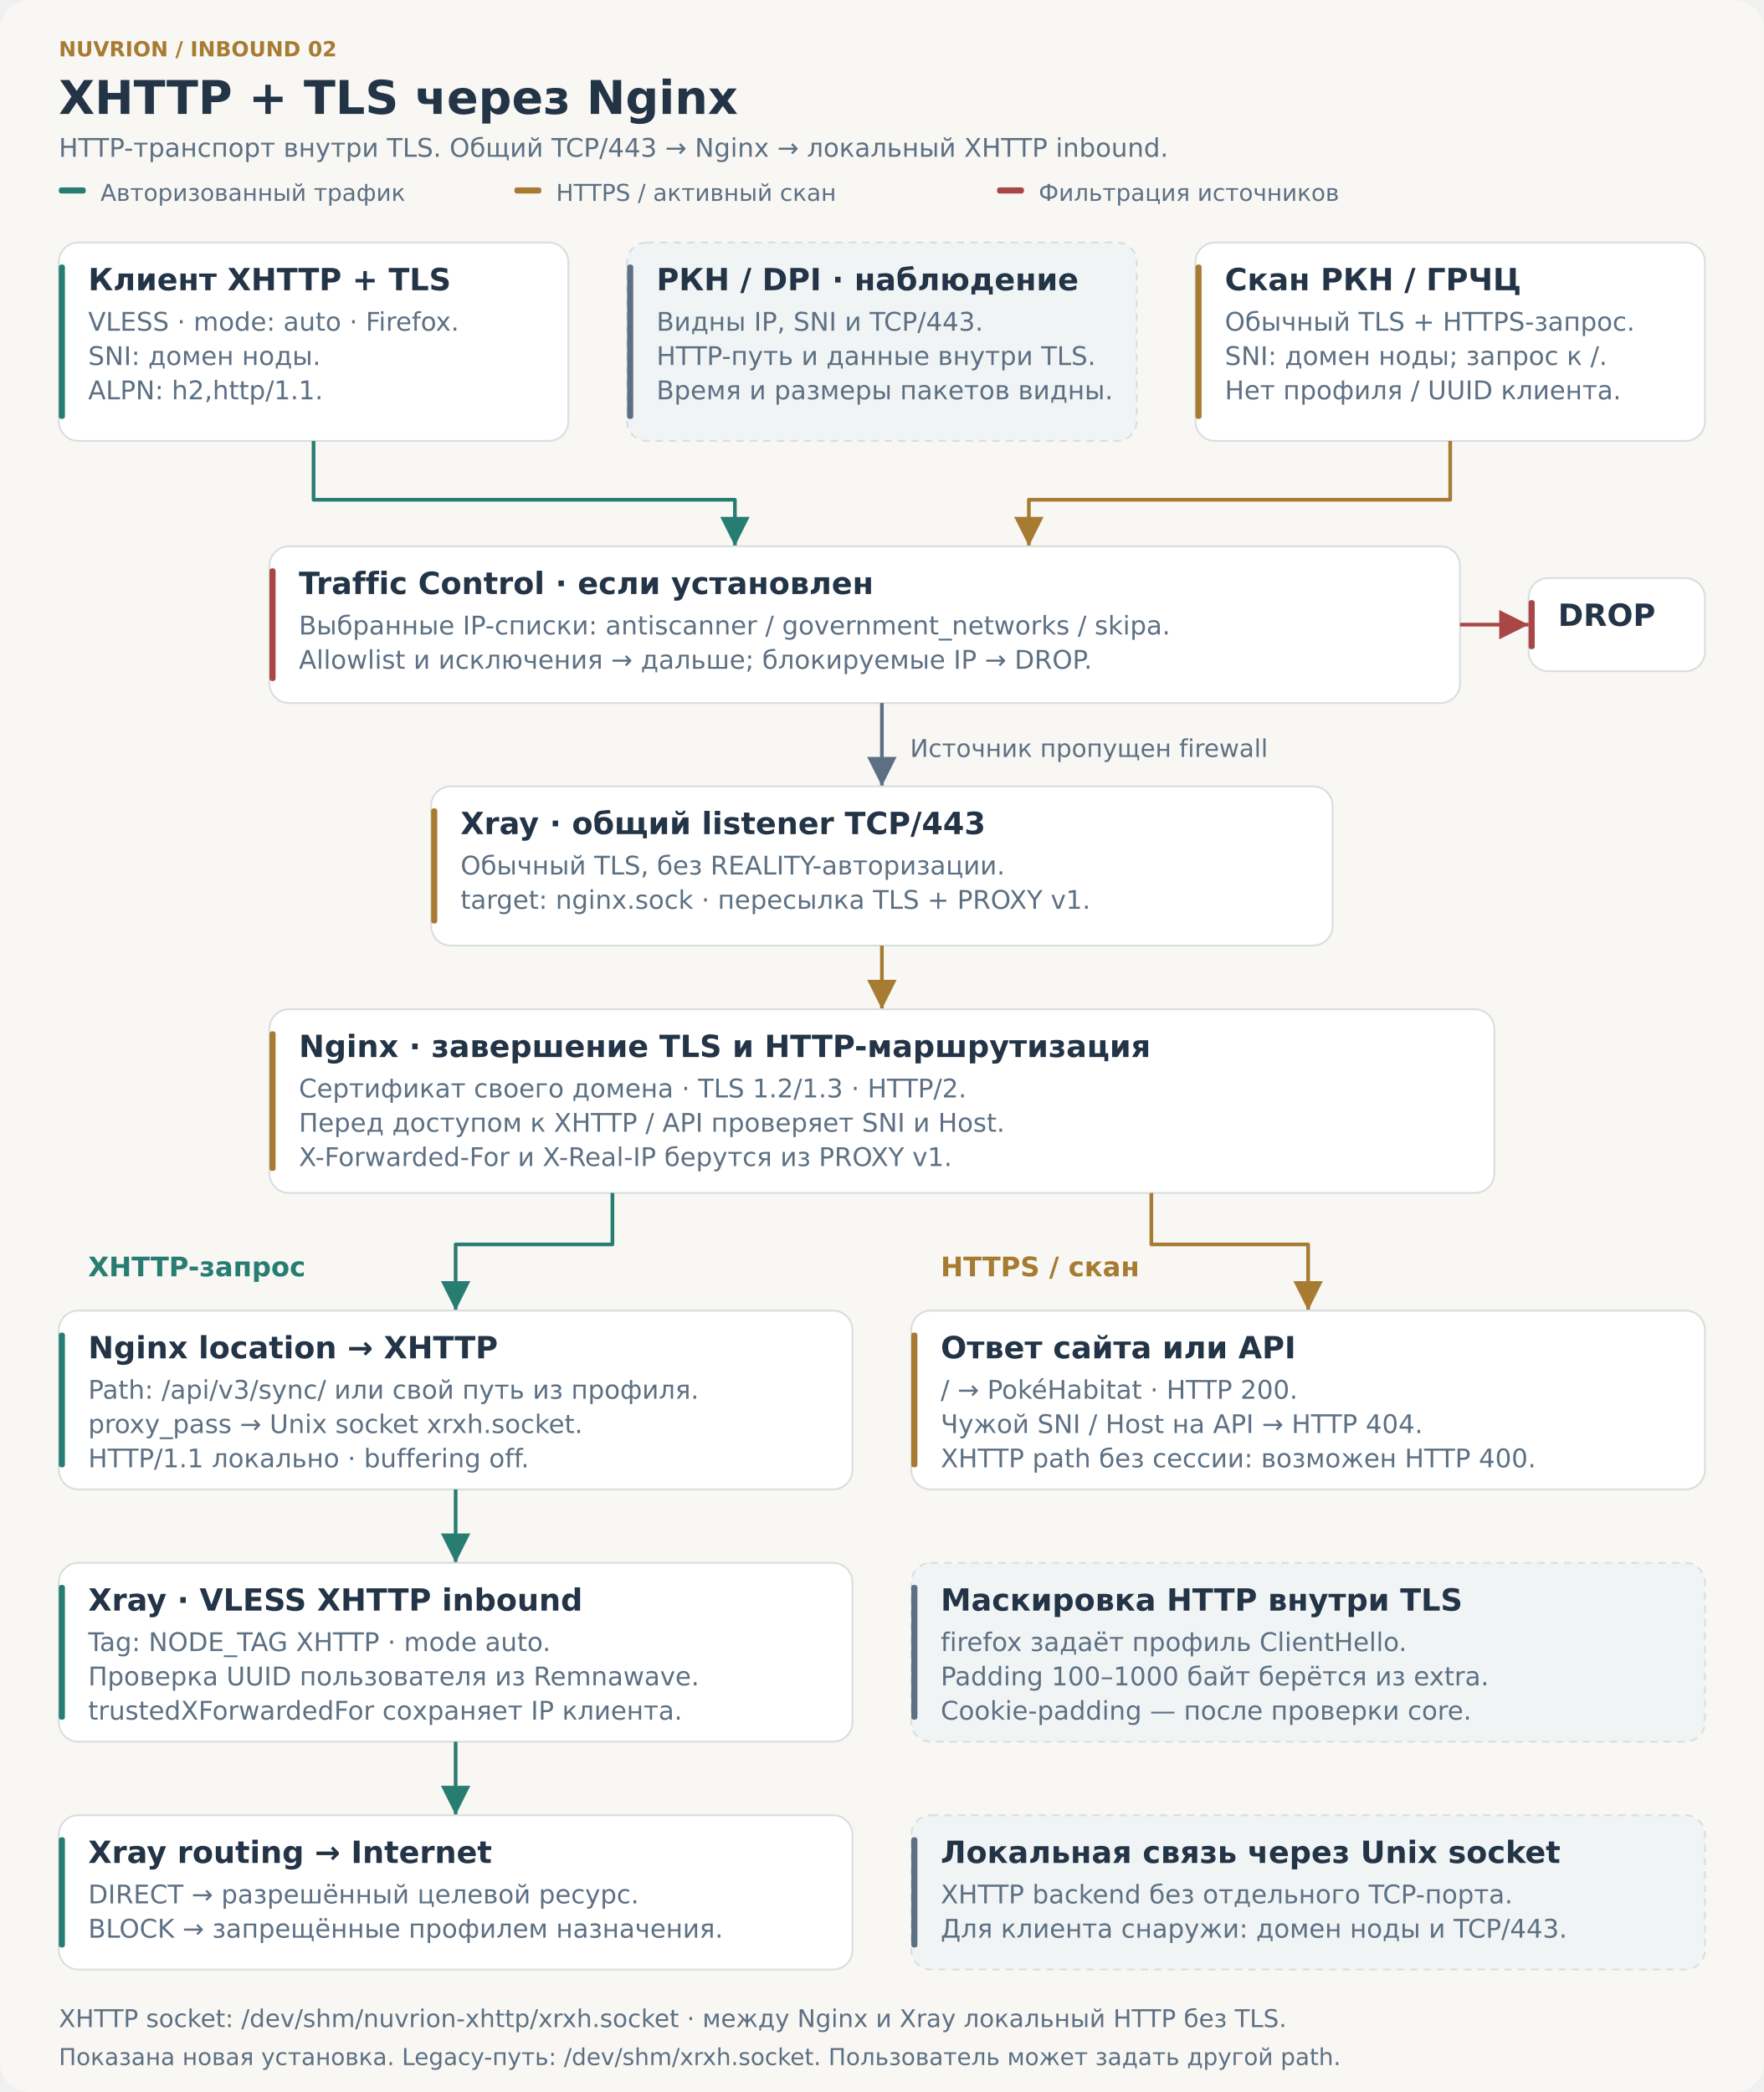
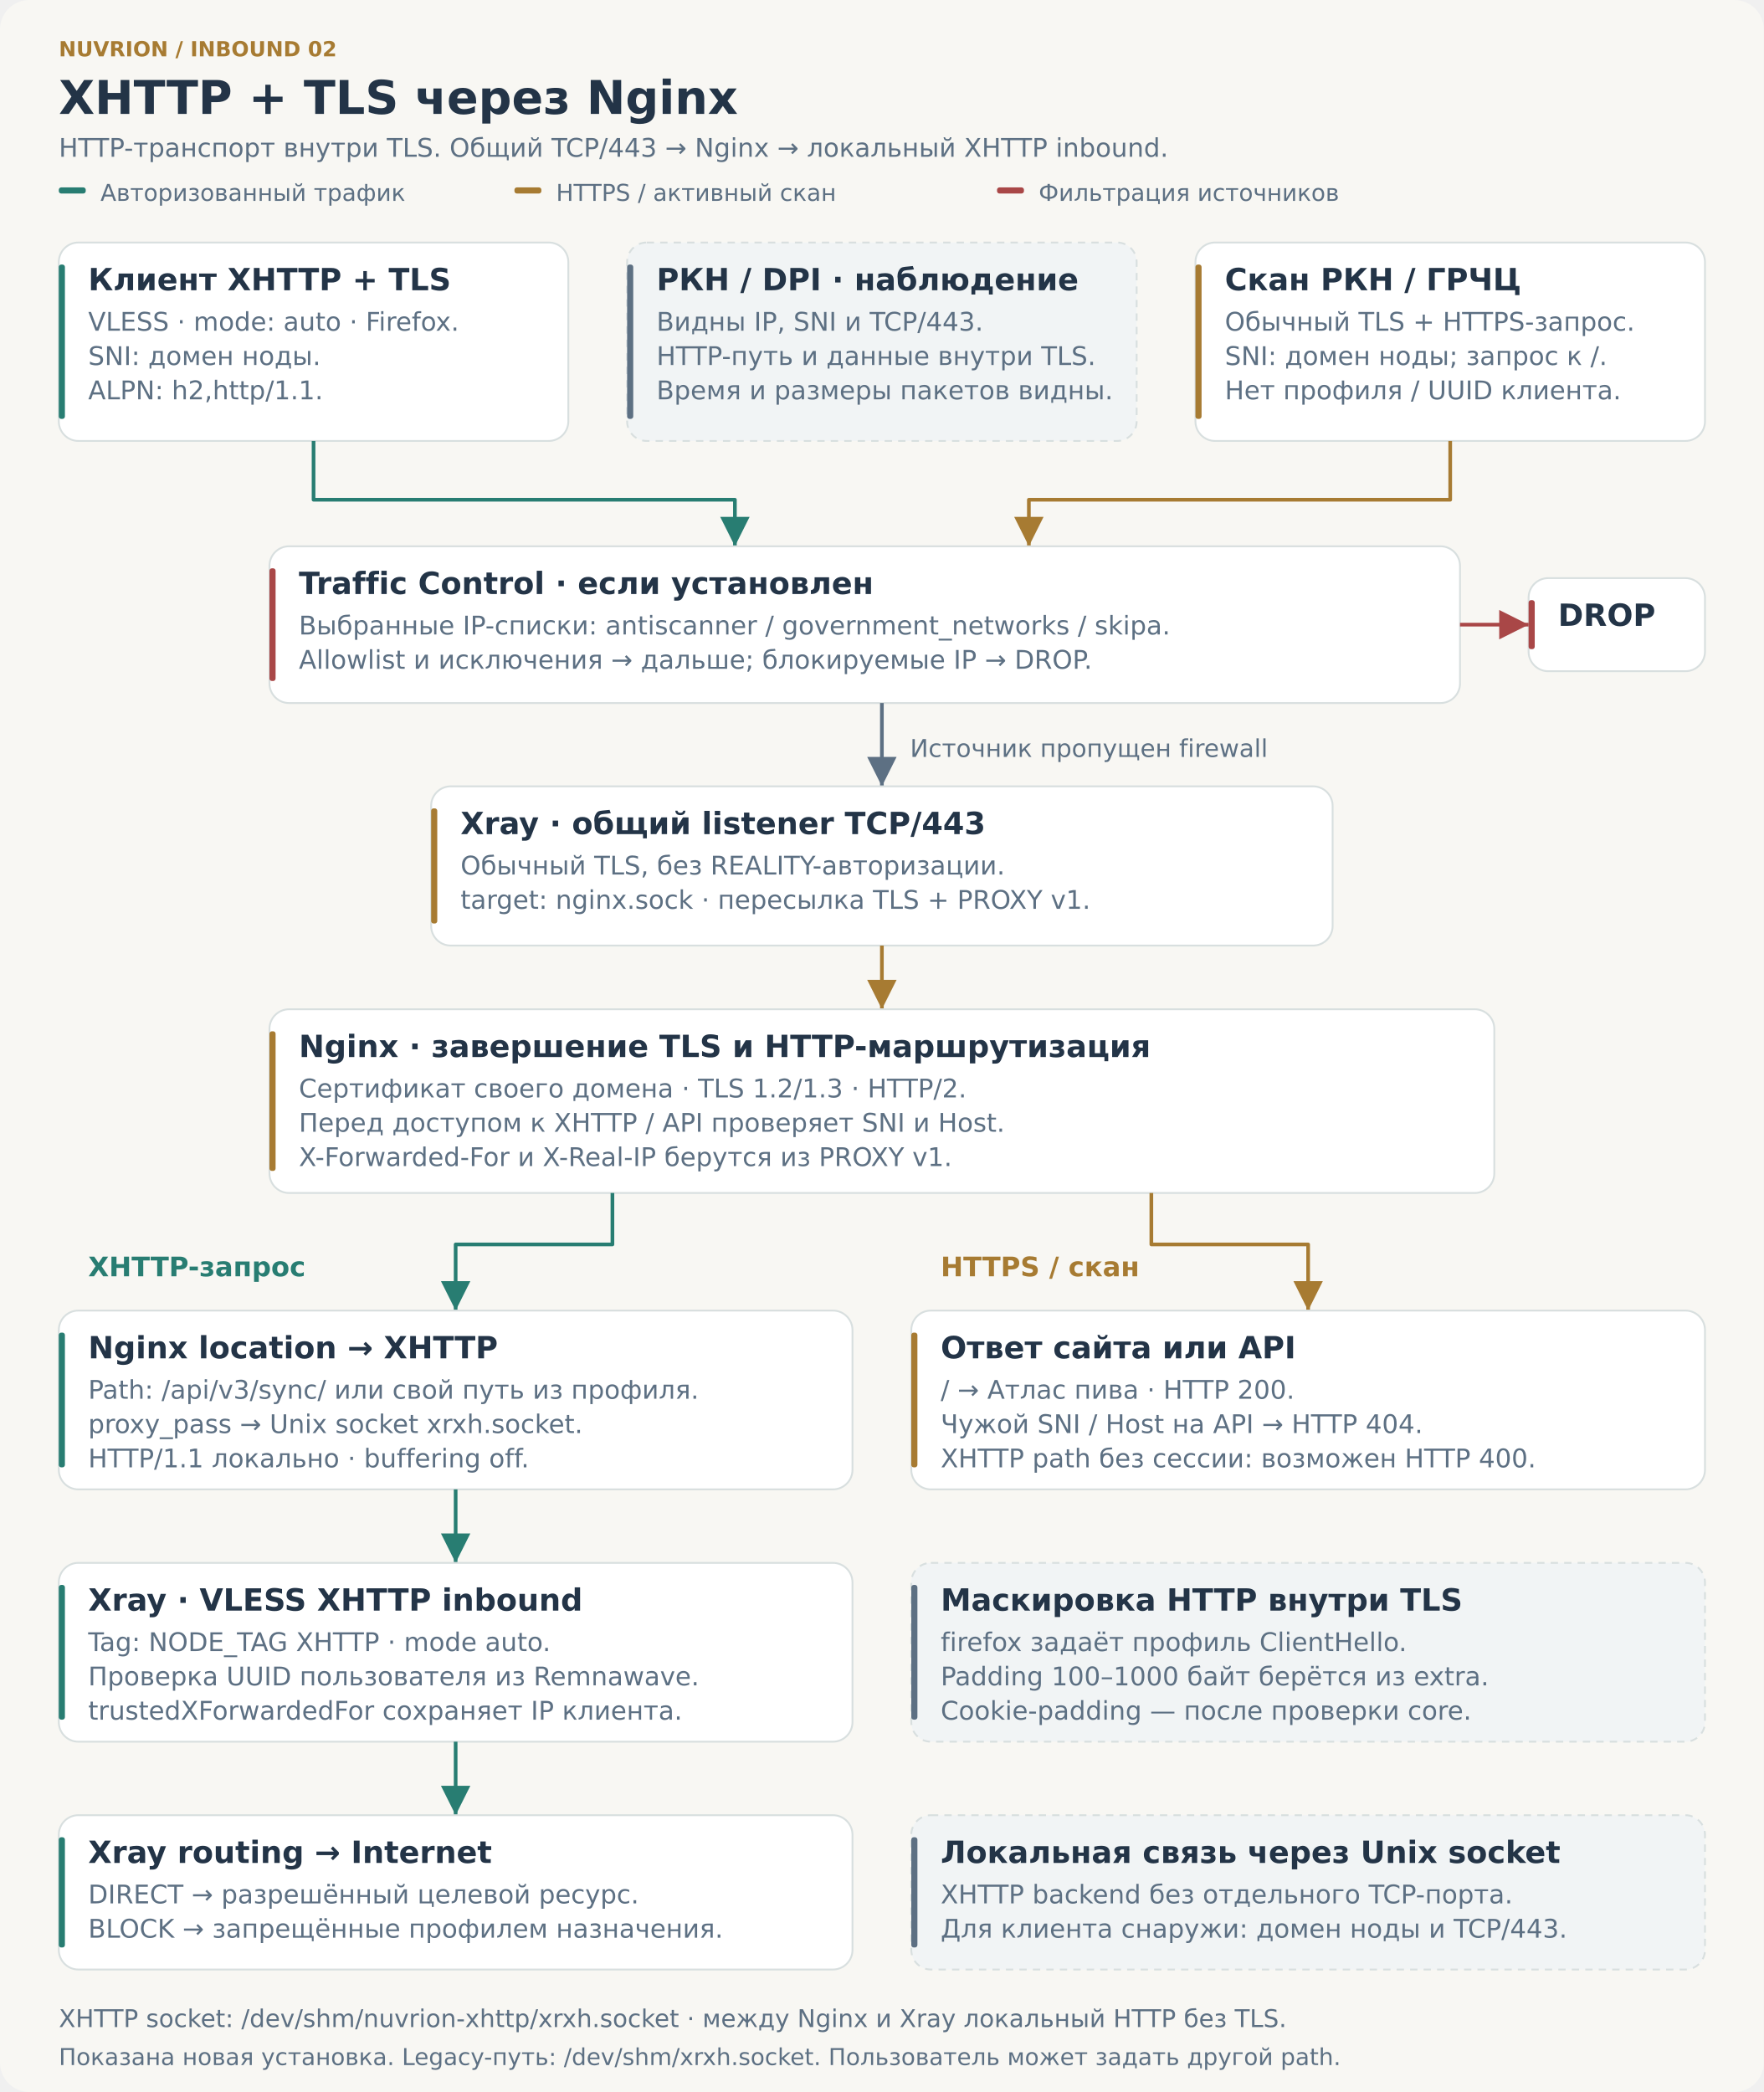
<svg xmlns="http://www.w3.org/2000/svg" width="1440" height="1708" viewBox="0 0 1440 1708" role="img" aria-labelledby="title desc">
  <defs>
    <marker id="vpn" markerWidth="9" markerHeight="9" refX="8" refY="4" orient="auto" markerUnits="strokeWidth">
      <path d="M0 0L8 4L0 8Z" fill="#287d72" />
    </marker>
    <marker id="web" markerWidth="9" markerHeight="9" refX="8" refY="4" orient="auto" markerUnits="strokeWidth">
      <path d="M0 0L8 4L0 8Z" fill="#a77b32" />
    </marker>
    <marker id="scan" markerWidth="9" markerHeight="9" refX="8" refY="4" orient="auto" markerUnits="strokeWidth">
      <path d="M0 0L8 4L0 8Z" fill="#a94747" />
    </marker>
    <marker id="muted" markerWidth="9" markerHeight="9" refX="8" refY="4" orient="auto" markerUnits="strokeWidth">
      <path d="M0 0L8 4L0 8Z" fill="#5d7083" />
    </marker>
  </defs>
  <rect width="1440" height="1708" rx="24" fill="#f8f7f3" />
  <text x="48" y="46" font-family="DejaVu Sans, Segoe UI, Arial, sans-serif" font-size="17" font-weight="700" fill="#a77b32">NUVRION / INBOUND 02</text>
  <text x="48" y="93" font-family="DejaVu Sans, Segoe UI, Arial, sans-serif" font-size="38" font-weight="700" fill="#233447">XHTTP + TLS через Nginx</text>
  <text x="48" y="128" font-family="DejaVu Sans, Segoe UI, Arial, sans-serif" font-size="21" font-weight="400" fill="#5d7083">HTTP-транспорт внутри TLS. Общий TCP/443 → Nginx → локальный XHTTP inbound.</text>
  <rect x="48" y="153" width="22" height="5" rx="2" fill="#287d72" />
  <text x="82" y="164" font-family="DejaVu Sans, Segoe UI, Arial, sans-serif" font-size="19" font-weight="400" fill="#5d7083">Авторизованный трафик</text>
  <rect x="420" y="153" width="22" height="5" rx="2" fill="#a77b32" />
  <text x="454" y="164" font-family="DejaVu Sans, Segoe UI, Arial, sans-serif" font-size="19" font-weight="400" fill="#5d7083">HTTPS / активный скан</text>
  <rect x="814" y="153" width="22" height="5" rx="2" fill="#a94747" />
  <text x="848" y="164" font-family="DejaVu Sans, Segoe UI, Arial, sans-serif" font-size="19" font-weight="400" fill="#5d7083">Фильтрация источников</text>
  <g id="client">
    <rect x="48" y="198" width="416" height="162" rx="16" fill="#ffffff" stroke="#d8dfdf" stroke-width="1.5" />
    <rect x="48" y="216" width="5" height="126" rx="2" fill="#287d72" />
    <text x="72" y="237" font-family="DejaVu Sans, Segoe UI, Arial, sans-serif" font-size="25" font-weight="700" fill="#233447">Клиент XHTTP + TLS</text>
    <text x="72" y="270" font-family="DejaVu Sans, Segoe UI, Arial, sans-serif" font-size="21" font-weight="400" fill="#5d7083">VLESS · mode: auto · Firefox.</text>
    <text x="72" y="298" font-family="DejaVu Sans, Segoe UI, Arial, sans-serif" font-size="21" font-weight="400" fill="#5d7083">SNI: домен ноды.</text>
    <text x="72" y="326" font-family="DejaVu Sans, Segoe UI, Arial, sans-serif" font-size="21" font-weight="400" fill="#5d7083">ALPN: h2,http/1.1.</text>
  </g>
  <g id="dpi">
    <rect x="512" y="198" width="416" height="162" rx="16" fill="#f1f4f5" stroke="#d8dfdf" stroke-width="1.5" stroke-dasharray="6 5" />
    <rect x="512" y="216" width="5" height="126" rx="2" fill="#5d7083" />
    <text x="536" y="237" font-family="DejaVu Sans, Segoe UI, Arial, sans-serif" font-size="25" font-weight="700" fill="#233447">РКН / DPI · наблюдение</text>
    <text x="536" y="270" font-family="DejaVu Sans, Segoe UI, Arial, sans-serif" font-size="21" font-weight="400" fill="#5d7083">Видны IP, SNI и TCP/443.</text>
    <text x="536" y="298" font-family="DejaVu Sans, Segoe UI, Arial, sans-serif" font-size="21" font-weight="400" fill="#5d7083">HTTP-путь и данные внутри TLS.</text>
    <text x="536" y="326" font-family="DejaVu Sans, Segoe UI, Arial, sans-serif" font-size="21" font-weight="400" fill="#5d7083">Время и размеры пакетов видны.</text>
  </g>
  <g id="scanner">
    <rect x="976" y="198" width="416" height="162" rx="16" fill="#ffffff" stroke="#d8dfdf" stroke-width="1.5" />
    <rect x="976" y="216" width="5" height="126" rx="2" fill="#a77b32" />
    <text x="1000" y="237" font-family="DejaVu Sans, Segoe UI, Arial, sans-serif" font-size="25" font-weight="700" fill="#233447">Скан РКН / ГРЧЦ</text>
    <text x="1000" y="270" font-family="DejaVu Sans, Segoe UI, Arial, sans-serif" font-size="21" font-weight="400" fill="#5d7083">Обычный TLS + HTTPS-запрос.</text>
    <text x="1000" y="298" font-family="DejaVu Sans, Segoe UI, Arial, sans-serif" font-size="21" font-weight="400" fill="#5d7083">SNI: домен ноды; запрос к /.</text>
    <text x="1000" y="326" font-family="DejaVu Sans, Segoe UI, Arial, sans-serif" font-size="21" font-weight="400" fill="#5d7083">Нет профиля / UUID клиента.</text>
  </g>
  <path d="M256 360V408H600V446" fill="none" stroke="#287d72" stroke-width="3" stroke-linejoin="round" marker-end="url(#vpn)" />
  <path d="M1184 360V408H840V446" fill="none" stroke="#a77b32" stroke-width="3" stroke-linejoin="round" marker-end="url(#web)" />
  <g id="traffic-control">
    <rect x="220" y="446" width="972" height="128" rx="16" fill="#ffffff" stroke="#d8dfdf" stroke-width="1.5" />
    <rect x="220" y="464" width="5" height="92" rx="2" fill="#a94747" />
    <text x="244" y="485" font-family="DejaVu Sans, Segoe UI, Arial, sans-serif" font-size="25" font-weight="700" fill="#233447">Traffic Control · если установлен</text>
    <text x="244" y="518" font-family="DejaVu Sans, Segoe UI, Arial, sans-serif" font-size="21" font-weight="400" fill="#5d7083">Выбранные IP-списки: antiscanner / government_networks / skipa.</text>
    <text x="244" y="546" font-family="DejaVu Sans, Segoe UI, Arial, sans-serif" font-size="21" font-weight="400" fill="#5d7083">Allowlist и исключения → дальше; блокируемые IP → DROP.</text>
  </g>
  <g id="source-drop">
    <rect x="1248" y="472" width="144" height="76" rx="16" fill="#ffffff" stroke="#d8dfdf" stroke-width="1.5" />
    <rect x="1248" y="490" width="5" height="40" rx="2" fill="#a94747" />
    <text x="1272" y="511" font-family="DejaVu Sans, Segoe UI, Arial, sans-serif" font-size="25" font-weight="700" fill="#233447">DROP</text>
  </g>
  <path d="M1192 510H1248" fill="none" stroke="#a94747" stroke-width="3" stroke-linejoin="round" marker-end="url(#scan)" />
  <path d="M720 574V642" fill="none" stroke="#5d7083" stroke-width="3" stroke-linejoin="round" marker-end="url(#muted)" />
  <text x="743" y="618" font-family="DejaVu Sans, Segoe UI, Arial, sans-serif" font-size="20" font-weight="400" fill="#5d7083">Источник пропущен firewall</text>
  <g id="shared-front">
    <rect x="352" y="642" width="736" height="130" rx="16" fill="#ffffff" stroke="#d8dfdf" stroke-width="1.5" />
    <rect x="352" y="660" width="5" height="94" rx="2" fill="#a77b32" />
    <text x="376" y="681" font-family="DejaVu Sans, Segoe UI, Arial, sans-serif" font-size="25" font-weight="700" fill="#233447">Xray · общий listener TCP/443</text>
    <text x="376" y="714" font-family="DejaVu Sans, Segoe UI, Arial, sans-serif" font-size="21" font-weight="400" fill="#5d7083">Обычный TLS, без REALITY-авторизации.</text>
    <text x="376" y="742" font-family="DejaVu Sans, Segoe UI, Arial, sans-serif" font-size="21" font-weight="400" fill="#5d7083">target: nginx.sock · пересылка TLS + PROXY v1.</text>
  </g>
  <path d="M720 772V824" fill="none" stroke="#a77b32" stroke-width="3" stroke-linejoin="round" marker-end="url(#web)" />
  <g id="nginx">
    <rect x="220" y="824" width="1000" height="150" rx="16" fill="#ffffff" stroke="#d8dfdf" stroke-width="1.5" />
    <rect x="220" y="842" width="5" height="114" rx="2" fill="#a77b32" />
    <text x="244" y="863" font-family="DejaVu Sans, Segoe UI, Arial, sans-serif" font-size="25" font-weight="700" fill="#233447">Nginx · завершение TLS и HTTP-маршрутизация</text>
    <text x="244" y="896" font-family="DejaVu Sans, Segoe UI, Arial, sans-serif" font-size="21" font-weight="400" fill="#5d7083">Сертификат своего домена · TLS 1.2/1.3 · HTTP/2.</text>
    <text x="244" y="924" font-family="DejaVu Sans, Segoe UI, Arial, sans-serif" font-size="21" font-weight="400" fill="#5d7083">Перед доступом к XHTTP / API проверяет SNI и Host.</text>
    <text x="244" y="952" font-family="DejaVu Sans, Segoe UI, Arial, sans-serif" font-size="21" font-weight="400" fill="#5d7083">X-Forwarded-For и X-Real-IP берутся из PROXY v1.</text>
  </g>
  <path d="M500 974V1016H372V1070" fill="none" stroke="#287d72" stroke-width="3" stroke-linejoin="round" marker-end="url(#vpn)" />
  <path d="M940 974V1016H1068V1070" fill="none" stroke="#a77b32" stroke-width="3" stroke-linejoin="round" marker-end="url(#web)" />
  <text x="72" y="1042" font-family="DejaVu Sans, Segoe UI, Arial, sans-serif" font-size="22" font-weight="600" fill="#287d72">XHTTP-запрос</text>
  <text x="768" y="1042" font-family="DejaVu Sans, Segoe UI, Arial, sans-serif" font-size="22" font-weight="600" fill="#a77b32">HTTPS / скан</text>
  <g id="xhttp-location">
    <rect x="48" y="1070" width="648" height="146" rx="16" fill="#ffffff" stroke="#d8dfdf" stroke-width="1.5" />
    <rect x="48" y="1088" width="5" height="110" rx="2" fill="#287d72" />
    <text x="72" y="1109" font-family="DejaVu Sans, Segoe UI, Arial, sans-serif" font-size="25" font-weight="700" fill="#233447">Nginx location → XHTTP</text>
    <text x="72" y="1142" font-family="DejaVu Sans, Segoe UI, Arial, sans-serif" font-size="21" font-weight="400" fill="#5d7083">Path: /api/v3/sync/ или свой путь из профиля.</text>
    <text x="72" y="1170" font-family="DejaVu Sans, Segoe UI, Arial, sans-serif" font-size="21" font-weight="400" fill="#5d7083">proxy_pass → Unix socket xrxh.socket.</text>
    <text x="72" y="1198" font-family="DejaVu Sans, Segoe UI, Arial, sans-serif" font-size="21" font-weight="400" fill="#5d7083">HTTP/1.1 локально · buffering off.</text>
  </g>
  <g id="https-response">
    <rect x="744" y="1070" width="648" height="146" rx="16" fill="#ffffff" stroke="#d8dfdf" stroke-width="1.5" />
    <rect x="744" y="1088" width="5" height="110" rx="2" fill="#a77b32" />
    <text x="768" y="1109" font-family="DejaVu Sans, Segoe UI, Arial, sans-serif" font-size="25" font-weight="700" fill="#233447">Ответ сайта или API</text>
-     <text x="768" y="1142" font-family="DejaVu Sans, Segoe UI, Arial, sans-serif" font-size="21" font-weight="400" fill="#5d7083">/ → PokéHabitat · HTTP 200.</text>
+     <text x="768" y="1142" font-family="DejaVu Sans, Segoe UI, Arial, sans-serif" font-size="21" font-weight="400" fill="#5d7083">/ → Атлас пива · HTTP 200.</text>
    <text x="768" y="1170" font-family="DejaVu Sans, Segoe UI, Arial, sans-serif" font-size="21" font-weight="400" fill="#5d7083">Чужой SNI / Host на API → HTTP 404.</text>
    <text x="768" y="1198" font-family="DejaVu Sans, Segoe UI, Arial, sans-serif" font-size="21" font-weight="400" fill="#5d7083">XHTTP path без сессии: возможен HTTP 400.</text>
  </g>
  <path d="M372 1216V1276" fill="none" stroke="#287d72" stroke-width="3" stroke-linejoin="round" marker-end="url(#vpn)" />
  <g id="xhttp-inbound">
    <rect x="48" y="1276" width="648" height="146" rx="16" fill="#ffffff" stroke="#d8dfdf" stroke-width="1.5" />
    <rect x="48" y="1294" width="5" height="110" rx="2" fill="#287d72" />
    <text x="72" y="1315" font-family="DejaVu Sans, Segoe UI, Arial, sans-serif" font-size="25" font-weight="700" fill="#233447">Xray · VLESS XHTTP inbound</text>
    <text x="72" y="1348" font-family="DejaVu Sans, Segoe UI, Arial, sans-serif" font-size="21" font-weight="400" fill="#5d7083">Tag: NODE_TAG XHTTP · mode auto.</text>
    <text x="72" y="1376" font-family="DejaVu Sans, Segoe UI, Arial, sans-serif" font-size="21" font-weight="400" fill="#5d7083">Проверка UUID пользователя из Remnawave.</text>
    <text x="72" y="1404" font-family="DejaVu Sans, Segoe UI, Arial, sans-serif" font-size="21" font-weight="400" fill="#5d7083">trustedXForwardedFor сохраняет IP клиента.</text>
  </g>
  <g id="http-camouflage">
    <rect x="744" y="1276" width="648" height="146" rx="16" fill="#f1f4f5" stroke="#d8dfdf" stroke-width="1.5" stroke-dasharray="6 5" />
    <rect x="744" y="1294" width="5" height="110" rx="2" fill="#5d7083" />
    <text x="768" y="1315" font-family="DejaVu Sans, Segoe UI, Arial, sans-serif" font-size="25" font-weight="700" fill="#233447">Маскировка HTTP внутри TLS</text>
    <text x="768" y="1348" font-family="DejaVu Sans, Segoe UI, Arial, sans-serif" font-size="21" font-weight="400" fill="#5d7083">firefox задаёт профиль ClientHello.</text>
    <text x="768" y="1376" font-family="DejaVu Sans, Segoe UI, Arial, sans-serif" font-size="21" font-weight="400" fill="#5d7083">Padding 100–1000 байт берётся из extra.</text>
    <text x="768" y="1404" font-family="DejaVu Sans, Segoe UI, Arial, sans-serif" font-size="21" font-weight="400" fill="#5d7083">Cookie-padding — после проверки core.</text>
  </g>
  <path d="M372 1422V1482" fill="none" stroke="#287d72" stroke-width="3" stroke-linejoin="round" marker-end="url(#vpn)" />
  <g id="routing">
    <rect x="48" y="1482" width="648" height="126" rx="16" fill="#ffffff" stroke="#d8dfdf" stroke-width="1.5" />
    <rect x="48" y="1500" width="5" height="90" rx="2" fill="#287d72" />
    <text x="72" y="1521" font-family="DejaVu Sans, Segoe UI, Arial, sans-serif" font-size="25" font-weight="700" fill="#233447">Xray routing → Internet</text>
    <text x="72" y="1554" font-family="DejaVu Sans, Segoe UI, Arial, sans-serif" font-size="21" font-weight="400" fill="#5d7083">DIRECT → разрешённый целевой ресурс.</text>
    <text x="72" y="1582" font-family="DejaVu Sans, Segoe UI, Arial, sans-serif" font-size="21" font-weight="400" fill="#5d7083">BLOCK → запрещённые профилем назначения.</text>
  </g>
  <g id="local-only">
    <rect x="744" y="1482" width="648" height="126" rx="16" fill="#f1f4f5" stroke="#d8dfdf" stroke-width="1.5" stroke-dasharray="6 5" />
    <rect x="744" y="1500" width="5" height="90" rx="2" fill="#5d7083" />
    <text x="768" y="1521" font-family="DejaVu Sans, Segoe UI, Arial, sans-serif" font-size="25" font-weight="700" fill="#233447">Локальная связь через Unix socket</text>
    <text x="768" y="1554" font-family="DejaVu Sans, Segoe UI, Arial, sans-serif" font-size="21" font-weight="400" fill="#5d7083">XHTTP backend без отдельного TCP-порта.</text>
    <text x="768" y="1582" font-family="DejaVu Sans, Segoe UI, Arial, sans-serif" font-size="21" font-weight="400" fill="#5d7083">Для клиента снаружи: домен ноды и TCP/443.</text>
  </g>
  <text x="48" y="1655" font-family="DejaVu Sans, Segoe UI, Arial, sans-serif" font-size="20" font-weight="400" fill="#5d7083">XHTTP socket: /dev/shm/nuvrion-xhttp/xrxh.socket · между Nginx и Xray локальный HTTP без TLS.</text>
  <text x="48" y="1686" font-family="DejaVu Sans, Segoe UI, Arial, sans-serif" font-size="19" font-weight="400" fill="#5d7083">Показана новая установка. Legacy-путь: /dev/shm/xrxh.socket. Пользователь может задать другой path.</text>
</svg>
